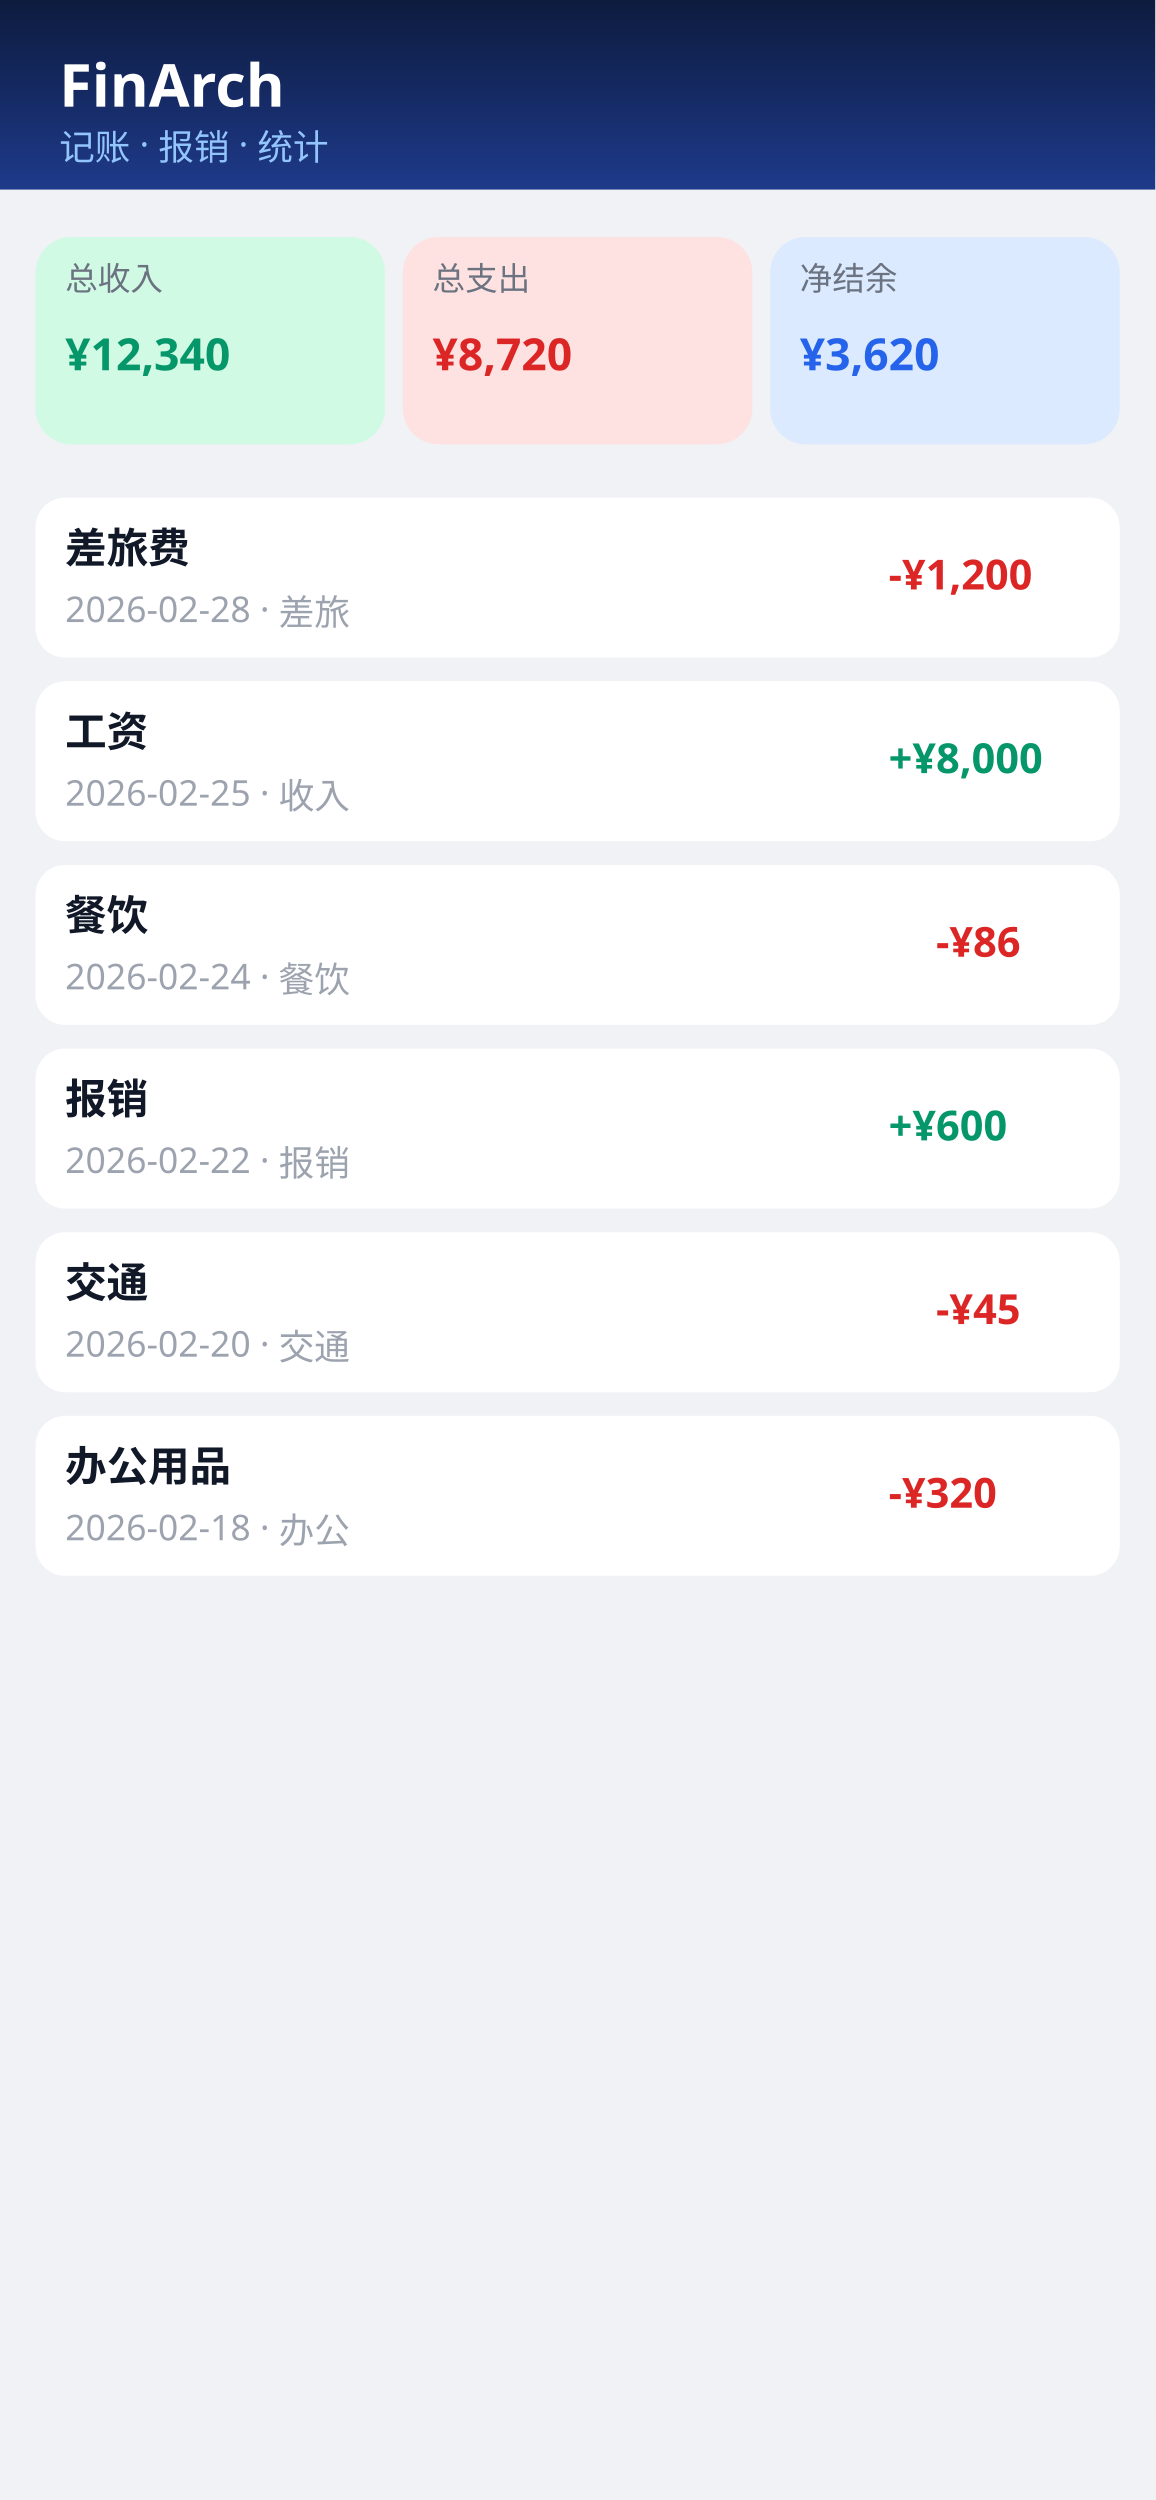
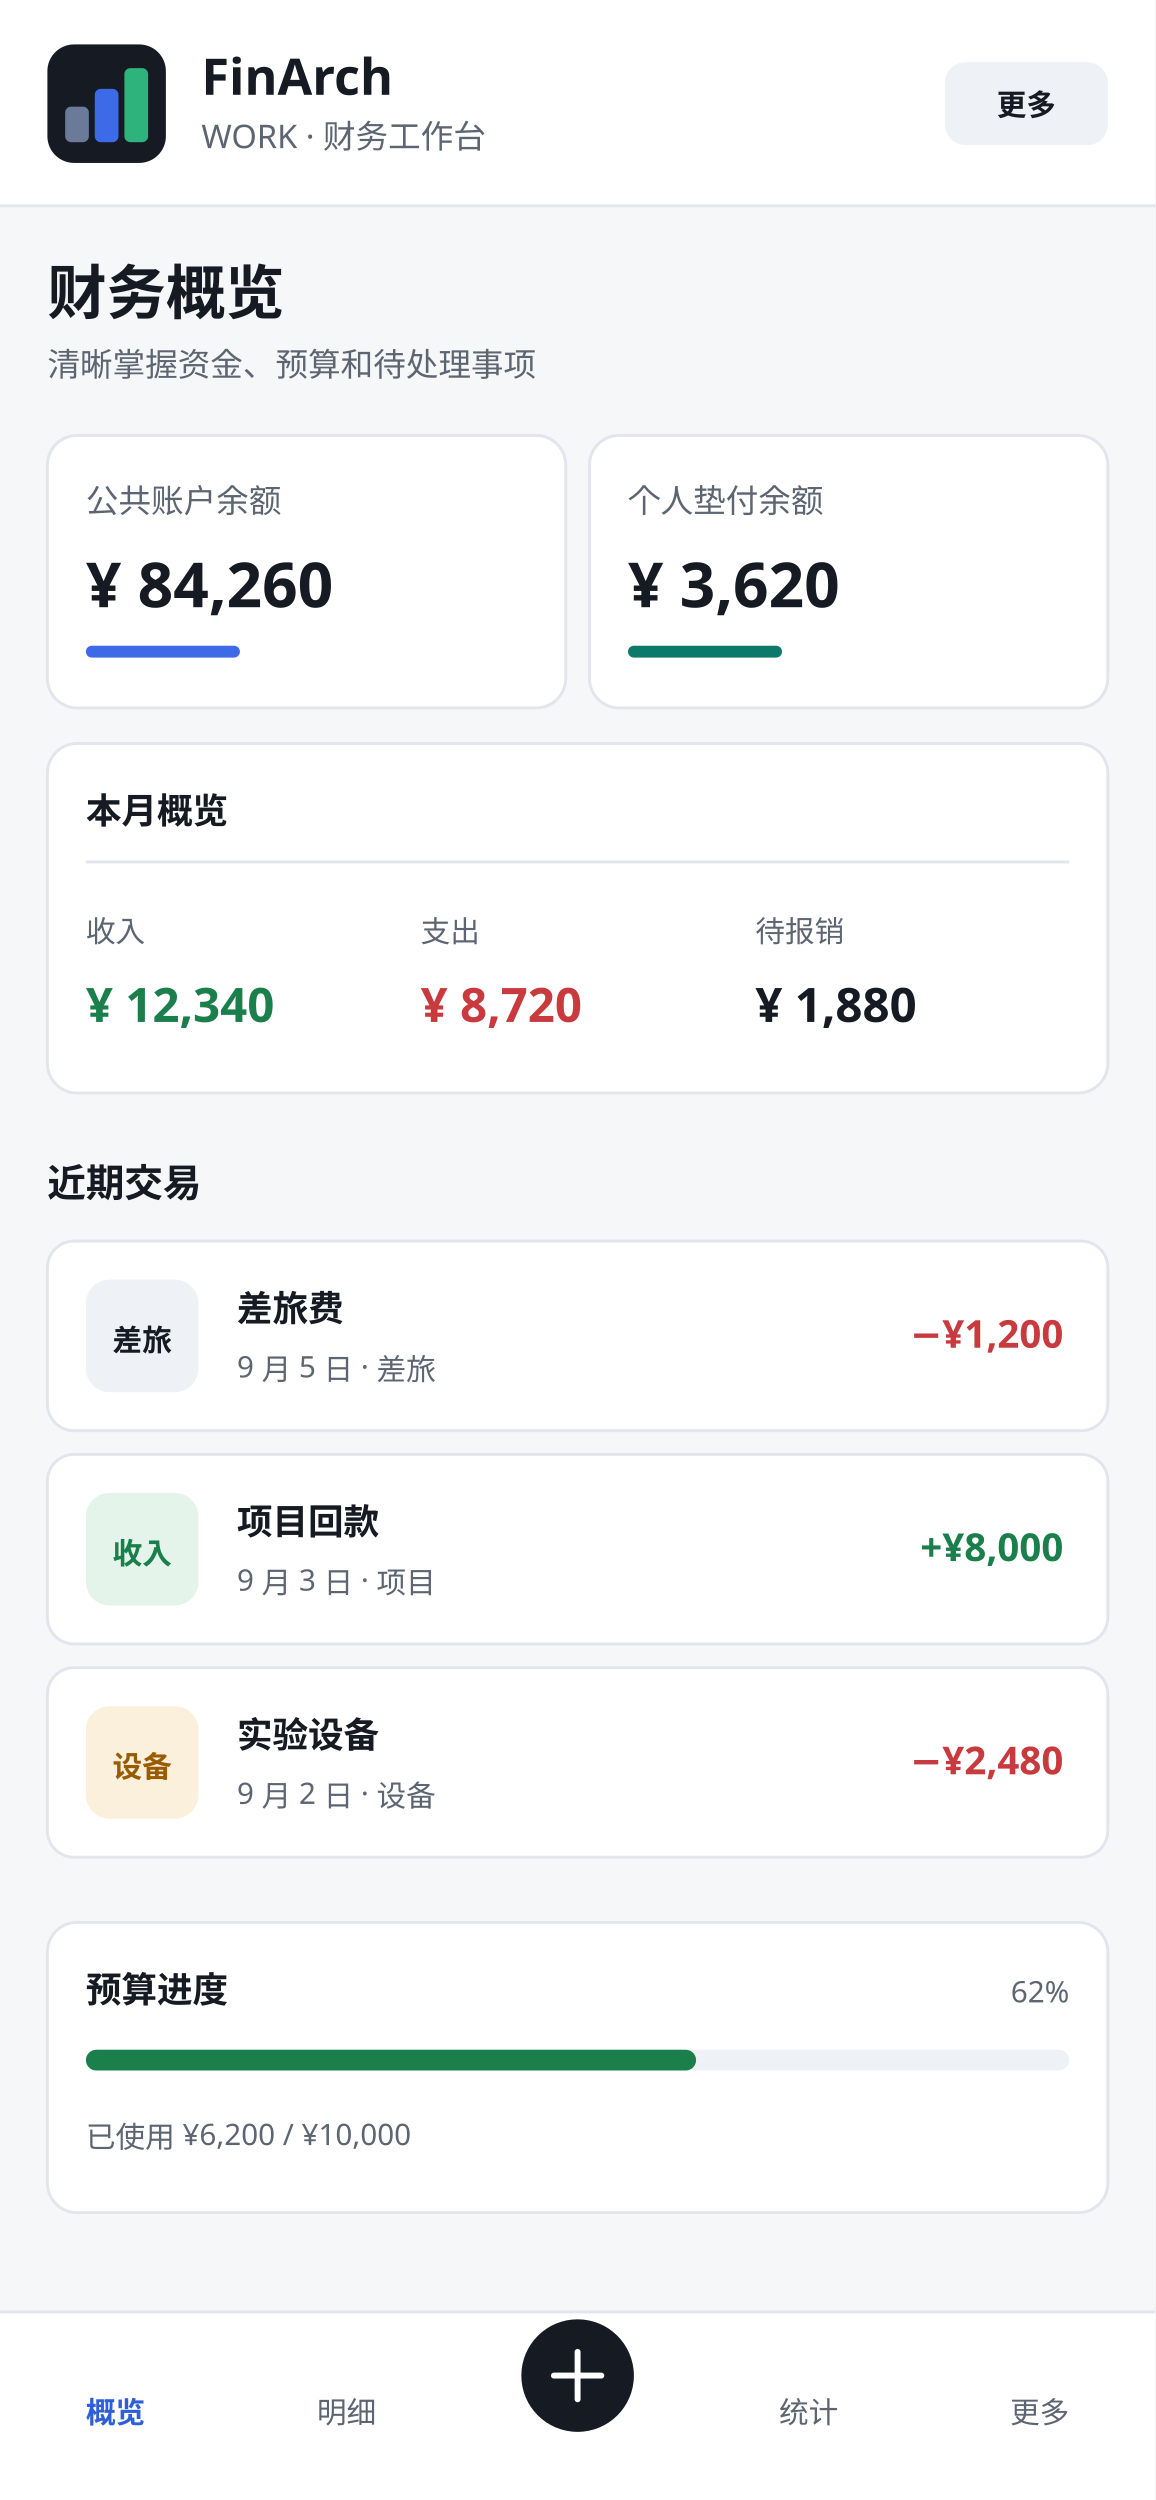
- <svg xmlns="http://www.w3.org/2000/svg" width="390" height="844" viewBox="0 0 390 844">
-   <defs>
-     <linearGradient id="hdr" x1="0" y1="0" x2="0" y2="1">
-       <stop offset="0%" stop-color="#0d1b3e" />
-       <stop offset="100%" stop-color="#1e3a8a" />
-     </linearGradient>
-     <clipPath id="card1">
-       <rect rx="12" ry="12" width="118" height="70" />
-     </clipPath>
-   </defs>
-   <rect width="390" height="844" fill="#f0f2f5" />
-   <rect width="390" height="64" fill="url(#hdr)" />
-   <text x="20" y="36" font-family="sans-serif" font-weight="bold" font-size="20" fill="white">FinArch</text>
-   <text x="20" y="54" font-family="sans-serif" font-size="12" fill="#93c5fd">记账 · 报销 · 统计</text>
-   <rect x="12" y="80" width="118" height="70" rx="12" fill="#d1fae5" />
-   <text x="22" y="98" font-family="sans-serif" font-size="11" fill="#6b7280">总收入</text>
-   <text x="22" y="125" font-family="sans-serif" font-weight="bold" font-size="15" fill="#059669">¥12,340</text>
-   <rect x="136" y="80" width="118" height="70" rx="12" fill="#fee2e2" />
-   <text x="146" y="98" font-family="sans-serif" font-size="11" fill="#6b7280">总支出</text>
-   <text x="146" y="125" font-family="sans-serif" font-weight="bold" font-size="15" fill="#dc2626">¥8,720</text>
-   <rect x="260" y="80" width="118" height="70" rx="12" fill="#dbeafe" />
-   <text x="270" y="98" font-family="sans-serif" font-size="11" fill="#6b7280">净结余</text>
-   <text x="270" y="125" font-family="sans-serif" font-weight="bold" font-size="15" fill="#2563eb">¥3,620</text>
-   <rect x="12" y="168" width="366" height="54" rx="10" fill="white" />
-   <text x="22" y="190" font-family="sans-serif" font-weight="bold" font-size="14" fill="#111827">差旅费</text>
-   <text x="22" y="210" font-family="sans-serif" font-size="12" fill="#9ca3af">2026-02-28  ·  差旅</text>
-   <text x="300" y="199" font-family="sans-serif" font-weight="bold" font-size="14" fill="#dc2626">-¥1,200</text>
-   <rect x="12" y="230" width="366" height="54" rx="10" fill="white" />
-   <text x="22" y="252" font-family="sans-serif" font-weight="bold" font-size="14" fill="#111827">工资</text>
-   <text x="22" y="272" font-family="sans-serif" font-size="12" fill="#9ca3af">2026-02-25  ·  收入</text>
-   <text x="300" y="261" font-family="sans-serif" font-weight="bold" font-size="14" fill="#059669">+¥8,000</text>
-   <rect x="12" y="292" width="366" height="54" rx="10" fill="white" />
-   <text x="22" y="314" font-family="sans-serif" font-weight="bold" font-size="14" fill="#111827">餐饮</text>
-   <text x="22" y="334" font-family="sans-serif" font-size="12" fill="#9ca3af">2026-02-24  ·  餐饮</text>
-   <text x="316" y="323" font-family="sans-serif" font-weight="bold" font-size="14" fill="#dc2626">-¥86</text>
-   <rect x="12" y="354" width="366" height="54" rx="10" fill="white" />
-   <text x="22" y="376" font-family="sans-serif" font-weight="bold" font-size="14" fill="#111827">报销</text>
-   <text x="22" y="396" font-family="sans-serif" font-size="12" fill="#9ca3af">2026-02-22  ·  报销</text>
-   <text x="300" y="385" font-family="sans-serif" font-weight="bold" font-size="14" fill="#059669">+¥600</text>
-   <rect x="12" y="416" width="366" height="54" rx="10" fill="white" />
-   <text x="22" y="438" font-family="sans-serif" font-weight="bold" font-size="14" fill="#111827">交通</text>
-   <text x="22" y="458" font-family="sans-serif" font-size="12" fill="#9ca3af">2026-02-20  ·  交通</text>
-   <text x="316" y="447" font-family="sans-serif" font-weight="bold" font-size="14" fill="#dc2626">-¥45</text>
-   <rect x="12" y="478" width="366" height="54" rx="10" fill="white" />
-   <text x="22" y="500" font-family="sans-serif" font-weight="bold" font-size="14" fill="#111827">办公用品</text>
-   <text x="22" y="520" font-family="sans-serif" font-size="12" fill="#9ca3af">2026-02-18  ·  办公</text>
-   <text x="300" y="509" font-family="sans-serif" font-weight="bold" font-size="14" fill="#dc2626">-¥320</text>
+ <svg xmlns="http://www.w3.org/2000/svg" width="390" height="844" viewBox="0 0 390 844" role="img" aria-label="FinArch dashboard preview">
+   <rect width="390" height="844" fill="#F6F7F9" />
+   <rect width="390" height="70" fill="#FFFFFF" />
+   <path d="M0 69.5H390" stroke="#E2E6EC" />
+   <g transform="translate(16 15)">
+     <rect width="40" height="40" rx="9" fill="#161A22" />
+     <rect x="6" y="21" width="8" height="12" rx="2" fill="#6B7A99" />
+     <rect x="16" y="15" width="8" height="18" rx="2" fill="#3D6BE8" />
+     <rect x="26" y="8" width="8" height="25" rx="2" fill="#2FB37C" />
+   </g>
+   <text x="68" y="32" font-family="Geist, 'Noto Sans SC', sans-serif" font-size="17" font-weight="600" fill="#161A22">FinArch</text>
+   <text x="68" y="50" font-family="Geist, 'Noto Sans SC', sans-serif" font-size="11" fill="#5D6572">WORK · 财务工作台</text>
+   <rect x="319" y="21" width="55" height="28" rx="7" fill="#EEF1F5" />
+   <text x="346.5" y="39" text-anchor="middle" font-family="Geist, 'Noto Sans SC', sans-serif" font-size="10" font-weight="600" fill="#161A22">更多</text>
+   <text x="16" y="106" font-family="Geist, 'Noto Sans SC', sans-serif" font-size="20" font-weight="600" fill="#161A22">财务概览</text>
+   <text x="16" y="127" font-family="Geist, 'Noto Sans SC', sans-serif" font-size="11" fill="#5D6572">清晰掌握资金、预算和待处理事项</text>
+   <rect x="16" y="147" width="175" height="92" rx="10" fill="#FFFFFF" stroke="#E2E6EC" />
+   <text x="29" y="173" font-family="Geist, 'Noto Sans SC', sans-serif" font-size="11" fill="#5D6572">公共账户余额</text>
+   <text x="29" y="205" font-family="Geist, 'Noto Sans SC', sans-serif" font-size="21" font-weight="600" fill="#161A22">¥ 84,260</text>
+   <rect x="29" y="218" width="52" height="4" rx="2" fill="#3D6BE8" />
+   <rect x="199" y="147" width="175" height="92" rx="10" fill="#FFFFFF" stroke="#E2E6EC" />
+   <text x="212" y="173" font-family="Geist, 'Noto Sans SC', sans-serif" font-size="11" fill="#5D6572">个人垫付余额</text>
+   <text x="212" y="205" font-family="Geist, 'Noto Sans SC', sans-serif" font-size="21" font-weight="600" fill="#161A22">¥ 3,620</text>
+   <rect x="212" y="218" width="52" height="4" rx="2" fill="#0B7A6B" />
+   <rect x="16" y="251" width="358" height="118" rx="10" fill="#FFFFFF" stroke="#E2E6EC" />
+   <text x="29" y="278" font-family="Geist, 'Noto Sans SC', sans-serif" font-size="12" font-weight="600" fill="#161A22">本月概览</text>
+   <path d="M29 291H361" stroke="#E2E6EC" />
+   <text x="29" y="318" font-family="Geist, 'Noto Sans SC', sans-serif" font-size="10" fill="#5D6572">收入</text>
+   <text x="29" y="345" font-family="Geist, 'Noto Sans SC', sans-serif" font-size="16" font-weight="600" fill="#1B7F4C">¥ 12,340</text>
+   <text x="142" y="318" font-family="Geist, 'Noto Sans SC', sans-serif" font-size="10" fill="#5D6572">支出</text>
+   <text x="142" y="345" font-family="Geist, 'Noto Sans SC', sans-serif" font-size="16" font-weight="600" fill="#C93A3F">¥ 8,720</text>
+   <text x="255" y="318" font-family="Geist, 'Noto Sans SC', sans-serif" font-size="10" fill="#5D6572">待报销</text>
+   <text x="255" y="345" font-family="Geist, 'Noto Sans SC', sans-serif" font-size="16" font-weight="600" fill="#161A22">¥ 1,880</text>
+   <text x="16" y="404" font-family="Geist, 'Noto Sans SC', sans-serif" font-size="13" font-weight="600" fill="#161A22">近期交易</text>
+   <g font-family="Geist, 'Noto Sans SC', sans-serif">
+     <g transform="translate(16 419)">
+       <rect width="358" height="64" rx="9" fill="#FFFFFF" stroke="#E2E6EC" />
+       <rect x="13" y="13" width="38" height="38" rx="8" fill="#EEF1F5" />
+       <text x="32" y="37" text-anchor="middle" font-size="10" font-weight="600" fill="#161A22">差旅</text>
+       <text x="64" y="27" font-size="12" font-weight="600" fill="#161A22">差旅费</text>
+       <text x="64" y="46" font-size="10" fill="#5D6572">9 月 5 日 · 差旅</text>
+       <text x="343" y="36" text-anchor="end" font-size="13" font-weight="600" fill="#C93A3F">−¥1,200</text>
+     </g>
+     <g transform="translate(16 491)">
+       <rect width="358" height="64" rx="9" fill="#FFFFFF" stroke="#E2E6EC" />
+       <rect x="13" y="13" width="38" height="38" rx="8" fill="#E4F4EB" />
+       <text x="32" y="37" text-anchor="middle" font-size="10" font-weight="600" fill="#1B7F4C">收入</text>
+       <text x="64" y="27" font-size="12" font-weight="600" fill="#161A22">项目回款</text>
+       <text x="64" y="46" font-size="10" fill="#5D6572">9 月 3 日 · 项目</text>
+       <text x="343" y="36" text-anchor="end" font-size="13" font-weight="600" fill="#1B7F4C">+¥8,000</text>
+     </g>
+     <g transform="translate(16 563)">
+       <rect width="358" height="64" rx="9" fill="#FFFFFF" stroke="#E2E6EC" />
+       <rect x="13" y="13" width="38" height="38" rx="8" fill="#FBF0DC" />
+       <text x="32" y="37" text-anchor="middle" font-size="10" font-weight="600" fill="#9A5B00">设备</text>
+       <text x="64" y="27" font-size="12" font-weight="600" fill="#161A22">实验设备</text>
+       <text x="64" y="46" font-size="10" fill="#5D6572">9 月 2 日 · 设备</text>
+       <text x="343" y="36" text-anchor="end" font-size="13" font-weight="600" fill="#C93A3F">−¥2,480</text>
+     </g>
+   </g>
+   <rect x="16" y="649" width="358" height="98" rx="10" fill="#FFFFFF" stroke="#E2E6EC" />
+   <text x="29" y="676" font-family="Geist, 'Noto Sans SC', sans-serif" font-size="12" font-weight="600" fill="#161A22">预算进度</text>
+   <text x="361" y="676" text-anchor="end" font-family="Geist, 'Noto Sans SC', sans-serif" font-size="10" fill="#5D6572">62%</text>
+   <rect x="29" y="692" width="332" height="7" rx="3.5" fill="#EEF1F5" />
+   <rect x="29" y="692" width="206" height="7" rx="3.5" fill="#1B7F4C" />
+   <text x="29" y="725" font-family="Geist, 'Noto Sans SC', sans-serif" font-size="10" fill="#5D6572">已使用 ¥6,200 / ¥10,000</text>
+   <rect y="780" width="390" height="64" fill="#FFFFFF" />
+   <path d="M0 780.5H390" stroke="#E2E6EC" />
+   <g font-family="Geist, 'Noto Sans SC', sans-serif" font-size="10" text-anchor="middle">
+     <text x="39" y="818" fill="#2F5FD6" font-weight="600">概览</text>
+     <text x="117" y="818" fill="#5D6572">明细</text>
+     <circle cx="195" cy="802" r="19" fill="#161A22" />
+     <path d="M195 794V810M187 802H203" stroke="#FFFFFF" stroke-width="2" stroke-linecap="round" />
+     <text x="273" y="818" fill="#5D6572">统计</text>
+     <text x="351" y="818" fill="#5D6572">更多</text>
+   </g>
</svg>
